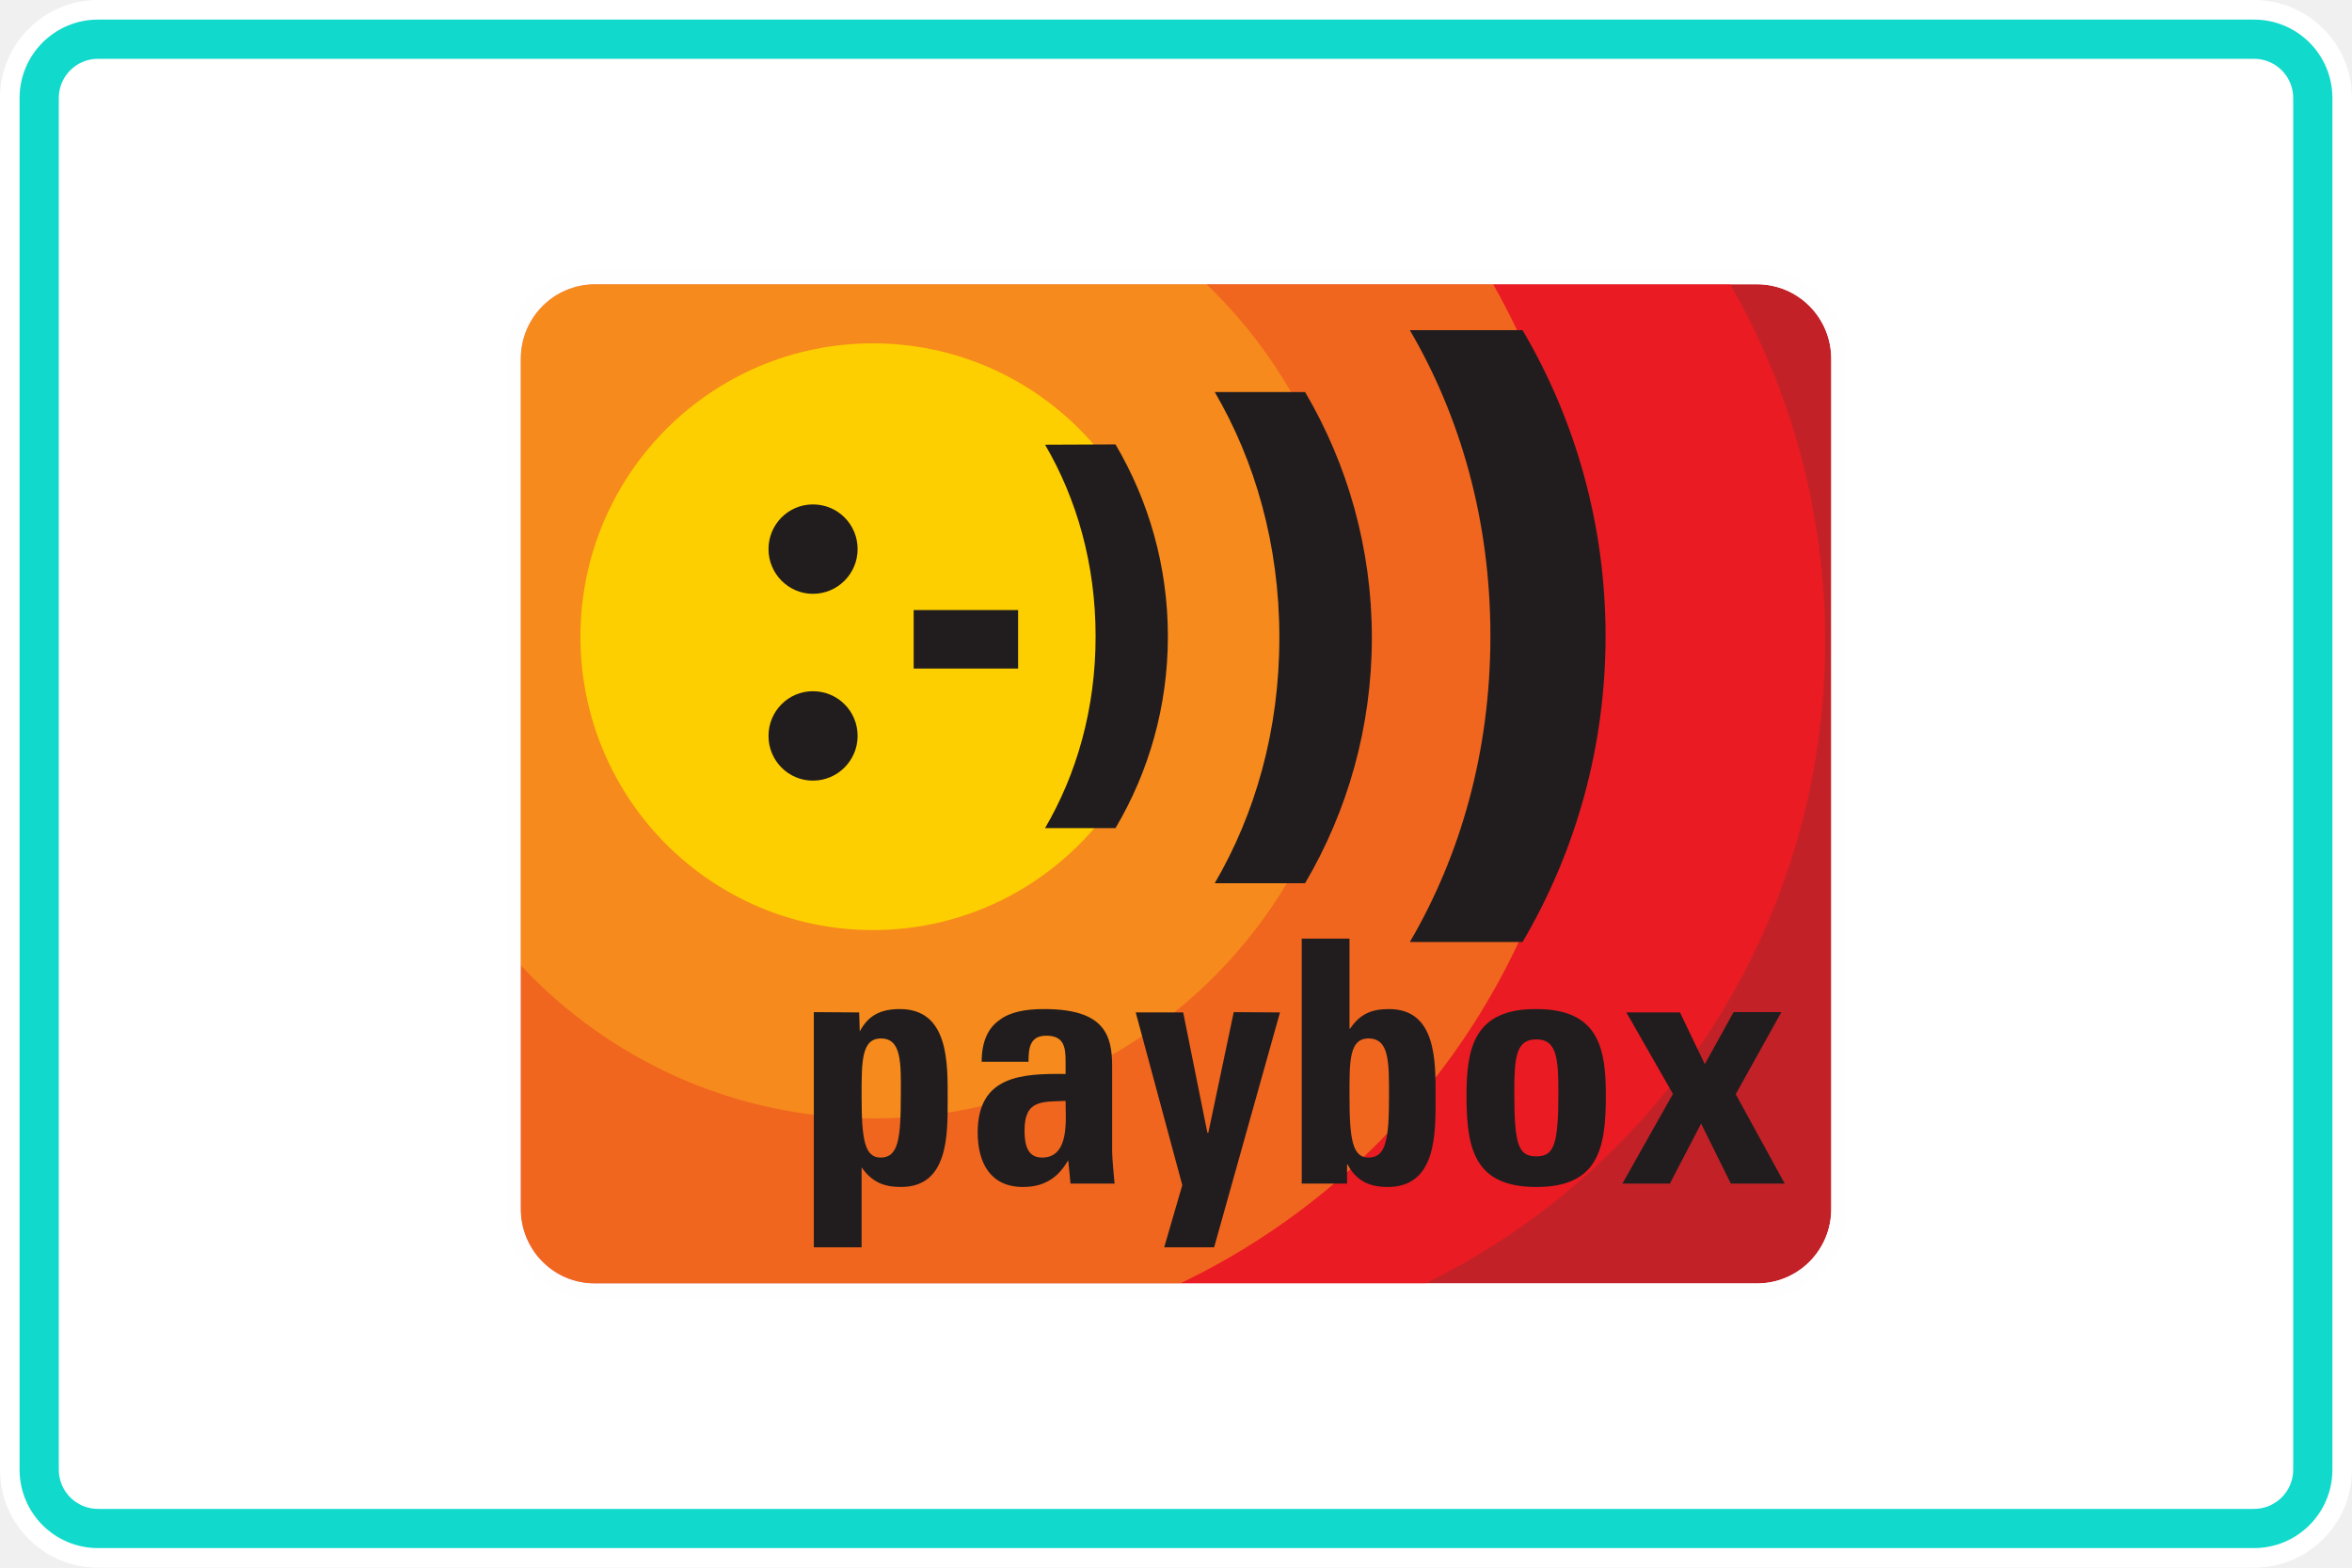
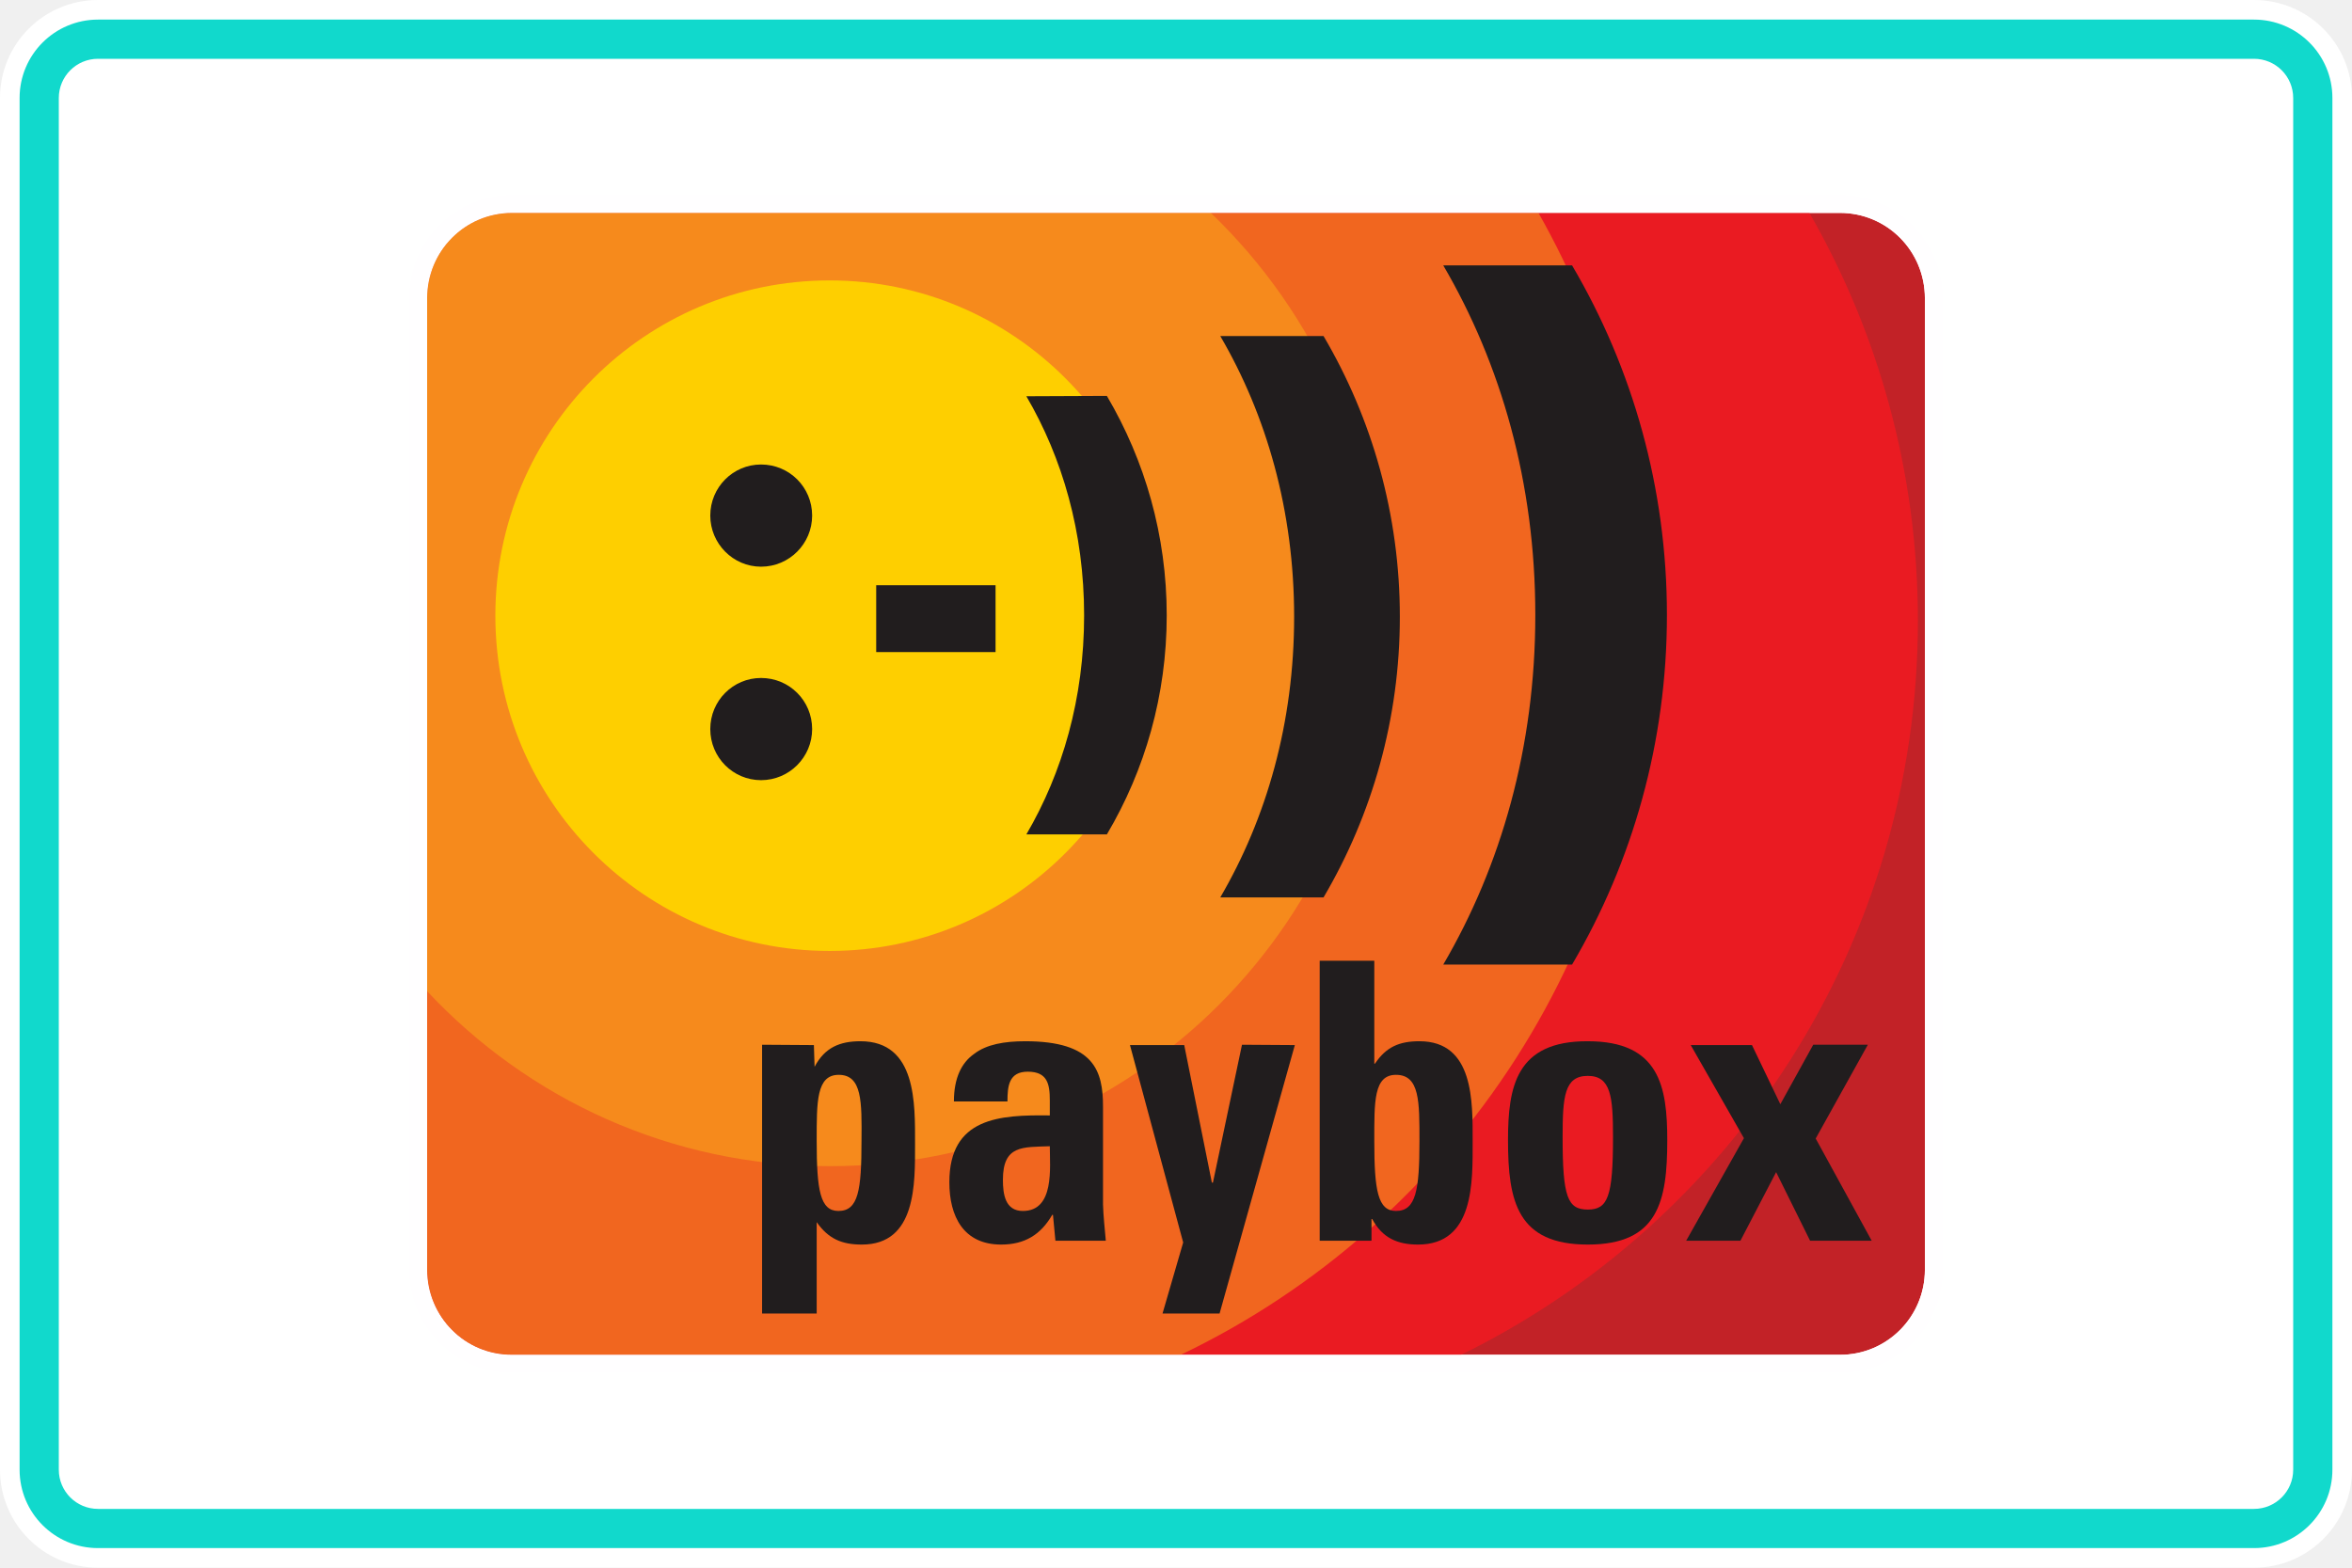
<svg xmlns="http://www.w3.org/2000/svg" width="120" height="80" viewBox="0 0 120 80" role="img" aria-labelledby="t-paybox">
  <rect width="120" height="80" rx="5" fill="#FFFFFF" />
  <rect x="1" y="1" width="118" height="78" rx="4" fill="#11D9CC" />
  <rect x="3" y="3" width="114" height="74" rx="2" fill="#FFFFFF" />
-   <svg x="12" y="12" width="96" height="56" viewBox="0 0 744.094 579.685" preserveAspectRatio="xMidYMid meet">
+   <svg x="8" y="8" width="104" height="64" viewBox="0 0 744.094 579.685" preserveAspectRatio="xMidYMid meet">
    <defs id="defs2326">
      <linearGradient id="linearGradient3318">
        <stop style="stop-color:#ffffff;stop-opacity:1" offset="0" id="stop3320" />
        <stop style="stop-color:#fea100;stop-opacity:1" offset="1" id="stop3322" />
      </linearGradient>
    </defs>
    <g transform="translate(-156.3294,-128.5449)" id="layer1">
      <g transform="translate(17.71654,17.68295)" id="g5671">
        <path d="M 203.886,136.794 L 817.434,136.794 C 839.271,136.794 856.741,154.426 856.741,176.263 L 856.741,625.303 C 856.741,646.979 839.271,664.61 817.434,664.61 L 203.886,664.61 C 182.049,664.772 164.579,646.979 164.579,625.303 L 164.579,176.263 C 164.579,154.426 182.049,136.794 203.886,136.794" style="fill:#c22227;fill-rule:nonzero;stroke:none" id="path4285" />
        <path d="M 803.361,136.794 C 835.227,192.277 853.506,256.657 853.506,325.242 C 853.506,474.383 767.451,603.304 642.412,664.61 L 203.886,664.61 C 182.049,664.772 164.579,646.979 164.579,625.303 L 164.579,176.263 C 164.579,154.426 182.049,136.794 203.886,136.794 L 803.361,136.794" style="fill:#ea1b22;fill-rule:nonzero;stroke:none" id="path4287" />
        <path d="M 164.579,176.263 L 164.579,625.303 C 164.579,646.979 182.049,664.772 203.886,664.61 L 512.844,664.61 C 639.662,603.951 727.335,474.06 727.335,323.463 C 727.335,255.525 709.38,191.954 678.16,136.794 L 203.886,136.794 C 182.049,136.794 164.579,154.426 164.579,176.263" style="fill:#f1661f;fill-rule:nonzero;stroke:none" id="path4289" />
        <path d="M 164.579,176.263 L 164.579,496.544 C 211.165,546.365 277.163,577.423 350.601,577.423 C 491.33,577.423 605.531,462.898 605.369,321.684 C 605.531,248.893 575.282,183.381 526.755,136.794 L 203.886,136.794 C 182.049,136.794 164.579,154.426 164.579,176.263" style="fill:#f68a1c;fill-rule:nonzero;stroke:none" id="path4291" />
        <path d="M 196.122,322.978 C 196.122,237.408 265.193,168.014 350.601,168.014 C 435.847,168.014 504.918,237.408 504.918,322.978 C 504.918,408.548 435.847,477.942 350.601,477.942 C 265.193,477.942 196.122,408.548 196.122,322.978" style="fill:#fecf00;fill-rule:nonzero;stroke:none" id="path4293" />
        <path d="M 427.274,339.801 L 427.274,308.905 L 372.114,308.905 L 372.114,339.801 L 427.274,339.801" style="fill:#211d1e;fill-rule:nonzero;stroke:none" id="path4295" />
        <path d="M 295.441,375.387 C 295.441,362.285 305.956,351.771 318.896,351.771 C 331.999,351.771 342.513,362.285 342.513,375.387 C 342.513,388.328 331.999,399.004 318.896,399.004 C 305.956,399.004 295.441,388.49 295.441,375.387" style="fill:#211d1e;fill-rule:nonzero;stroke:none" id="path4297" />
        <path d="M 295.441,276.715 C 295.441,263.613 305.956,253.098 318.896,253.098 C 331.999,253.098 342.513,263.613 342.513,276.715 C 342.513,289.656 331.999,300.332 318.896,300.332 C 305.956,300.332 295.441,289.656 295.441,276.715" style="fill:#211d1e;fill-rule:nonzero;stroke:none" id="path4299" />
        <path d="M 452.346,568.203 C 452.346,578.07 454.611,598.128 439.891,598.128 C 431.641,598.128 430.671,590.202 430.671,583.732 C 430.671,567.556 439.891,568.688 452.346,568.203 z M 476.934,549.924 C 476.934,533.425 472.89,519.675 441.023,519.675 C 431.318,519.675 423.068,521.131 417.407,525.499 C 411.583,529.543 408.025,536.66 408.025,547.498 L 432.774,547.498 C 432.774,540.38 433.421,533.748 442.156,533.748 C 451.214,533.748 452.346,539.41 452.346,547.012 L 452.346,553.968 C 429.053,553.645 405.922,554.939 405.922,584.864 C 405.922,600.554 412.392,613.657 429.862,613.657 C 440.7,613.657 448.141,609.128 453.479,599.907 L 453.802,599.907 L 454.935,611.877 L 478.228,611.877 C 477.742,606.378 477.095,600.554 476.934,595.055 L 476.934,549.924" style="fill:#211d1e;fill-rule:evenodd;stroke:none" id="path4301" />
        <path d="M 504.432,645.523 L 530.799,645.523 L 565.577,521.455 L 541.151,521.293 L 527.725,585.026 L 527.24,585.026 L 514.461,521.455 L 489.389,521.455 L 513.976,612.686 L 504.432,645.523" style="fill:#211d1e;fill-rule:nonzero;stroke:none" id="path4303" />
        <path d="M 612.325,598.128 C 603.913,598.128 602.296,588.584 602.296,565.776 C 602.296,547.66 601.972,535.204 612.325,535.204 C 623.325,535.204 623.163,547.66 623.163,565.776 C 623.163,588.584 621.545,598.128 612.325,598.128 z M 577.062,611.877 L 601.002,611.877 L 601.002,601.848 L 601.325,601.848 C 606.016,610.583 612.972,613.657 622.516,613.657 C 648.559,613.657 647.75,584.702 647.75,565.938 C 647.75,547.66 648.397,519.675 623.163,519.675 C 613.942,519.675 607.796,522.264 602.62,530.028 L 602.296,530.028 L 602.296,482.471 L 577.062,482.471 L 577.062,611.877" style="fill:#211d1e;fill-rule:evenodd;stroke:none" id="path4305" />
        <path d="M 700.968,597.481 C 691.586,597.481 689.322,591.658 689.322,563.997 C 689.322,545.233 690.131,535.689 700.968,535.689 C 711.644,535.689 712.615,545.233 712.615,563.997 C 712.615,591.658 710.189,597.481 700.968,597.481 z M 700.968,613.657 C 733.482,613.657 737.687,593.761 737.687,565.453 C 737.687,540.704 734.129,519.675 700.968,519.675 C 667.808,519.514 664.088,540.704 664.088,565.453 C 664.088,593.761 668.455,613.657 700.968,613.657" style="fill:#211d1e;fill-rule:evenodd;stroke:none" id="path4307" />
        <path d="M 787.994,580.173 L 803.685,611.877 L 832.154,611.877 L 806.273,564.644 L 830.375,521.293 L 805.14,521.293 L 789.935,548.792 L 776.833,521.455 L 748.525,521.455 L 773.112,564.482 L 746.422,611.877 L 771.495,611.877 L 787.994,580.173" style="fill:#211d1e;fill-rule:nonzero;stroke:none" id="path4309" />
        <path d="M 354.645,598.128 C 346.233,598.128 344.616,588.584 344.616,565.776 C 344.616,547.66 344.454,535.204 354.806,535.204 C 365.644,535.204 365.482,547.66 365.321,565.776 C 365.321,588.584 363.865,598.128 354.645,598.128 z M 319.381,521.293 L 319.381,645.523 L 344.616,645.523 L 344.616,603.304 C 350.115,611.069 356.262,613.657 365.482,613.657 C 390.717,613.657 390.07,585.511 390.07,567.232 C 390.07,548.63 390.878,519.675 364.835,519.675 C 355.292,519.675 348.336,522.587 343.645,531.484 L 343.321,521.455 L 319.381,521.293" style="fill:#211d1e;fill-rule:evenodd;stroke:none" id="path4311" />
        <path d="M 676.705,322.654 C 676.705,383.799 660.852,438.635 634.162,484.25 L 693.689,484.25 C 721.673,436.694 737.526,381.372 737.526,322.654 C 737.526,263.936 721.673,208.615 693.689,161.058 L 634.162,161.058 C 660.852,206.674 676.705,261.51 676.705,322.654" style="fill:#211d1e;fill-rule:nonzero;stroke:none" id="path4313" />
        <path d="M 565.253,323.463 C 565.253,372.476 552.475,416.636 531.123,453.193 L 578.841,453.193 C 601.325,415.018 614.104,370.535 614.104,323.463 C 614.104,276.392 601.325,231.908 578.841,193.733 L 531.123,193.733 C 552.475,230.291 565.253,274.45 565.253,323.463" style="fill:#211d1e;fill-rule:nonzero;stroke:none" id="path4315" />
        <path d="M 468.199,322.816 C 468.199,361.153 458.17,395.607 441.509,424.076 L 478.713,424.076 C 496.344,394.313 506.373,359.697 506.373,322.816 C 506.373,285.935 496.344,251.319 478.713,221.394 L 441.509,221.556 C 458.17,250.025 468.199,284.479 468.199,322.816" style="fill:#211d1e;fill-rule:nonzero;stroke:none" id="path4317" />
        <path d="M 817.434,128.545 L 203.886,128.545 C 191.107,128.545 179.299,133.559 170.241,142.456 C 161.182,151.514 156.329,163.485 156.329,176.263 L 156.329,625.303 C 156.329,638.082 161.344,650.052 170.402,659.111 C 179.299,668.007 191.269,673.022 203.886,672.86 L 817.434,672.86 C 830.213,673.022 842.021,668.007 851.08,659.111 C 860.138,650.052 864.991,638.082 864.991,625.303 L 864.991,176.263 C 864.991,149.897 843.639,128.545 817.434,128.545 z M 856.741,625.303 C 856.741,646.979 839.271,664.772 817.434,664.61 L 203.886,664.61 C 182.049,664.772 164.579,646.979 164.579,625.303 L 164.579,176.263 C 164.579,154.426 182.049,136.794 203.886,136.794 L 817.434,136.794 C 839.271,136.794 856.741,154.426 856.741,176.263 L 856.741,625.303" style="fill:#fffeff;fill-rule:nonzero;stroke:none" id="path4319" />
      </g>
    </g>
  </svg>
</svg>
